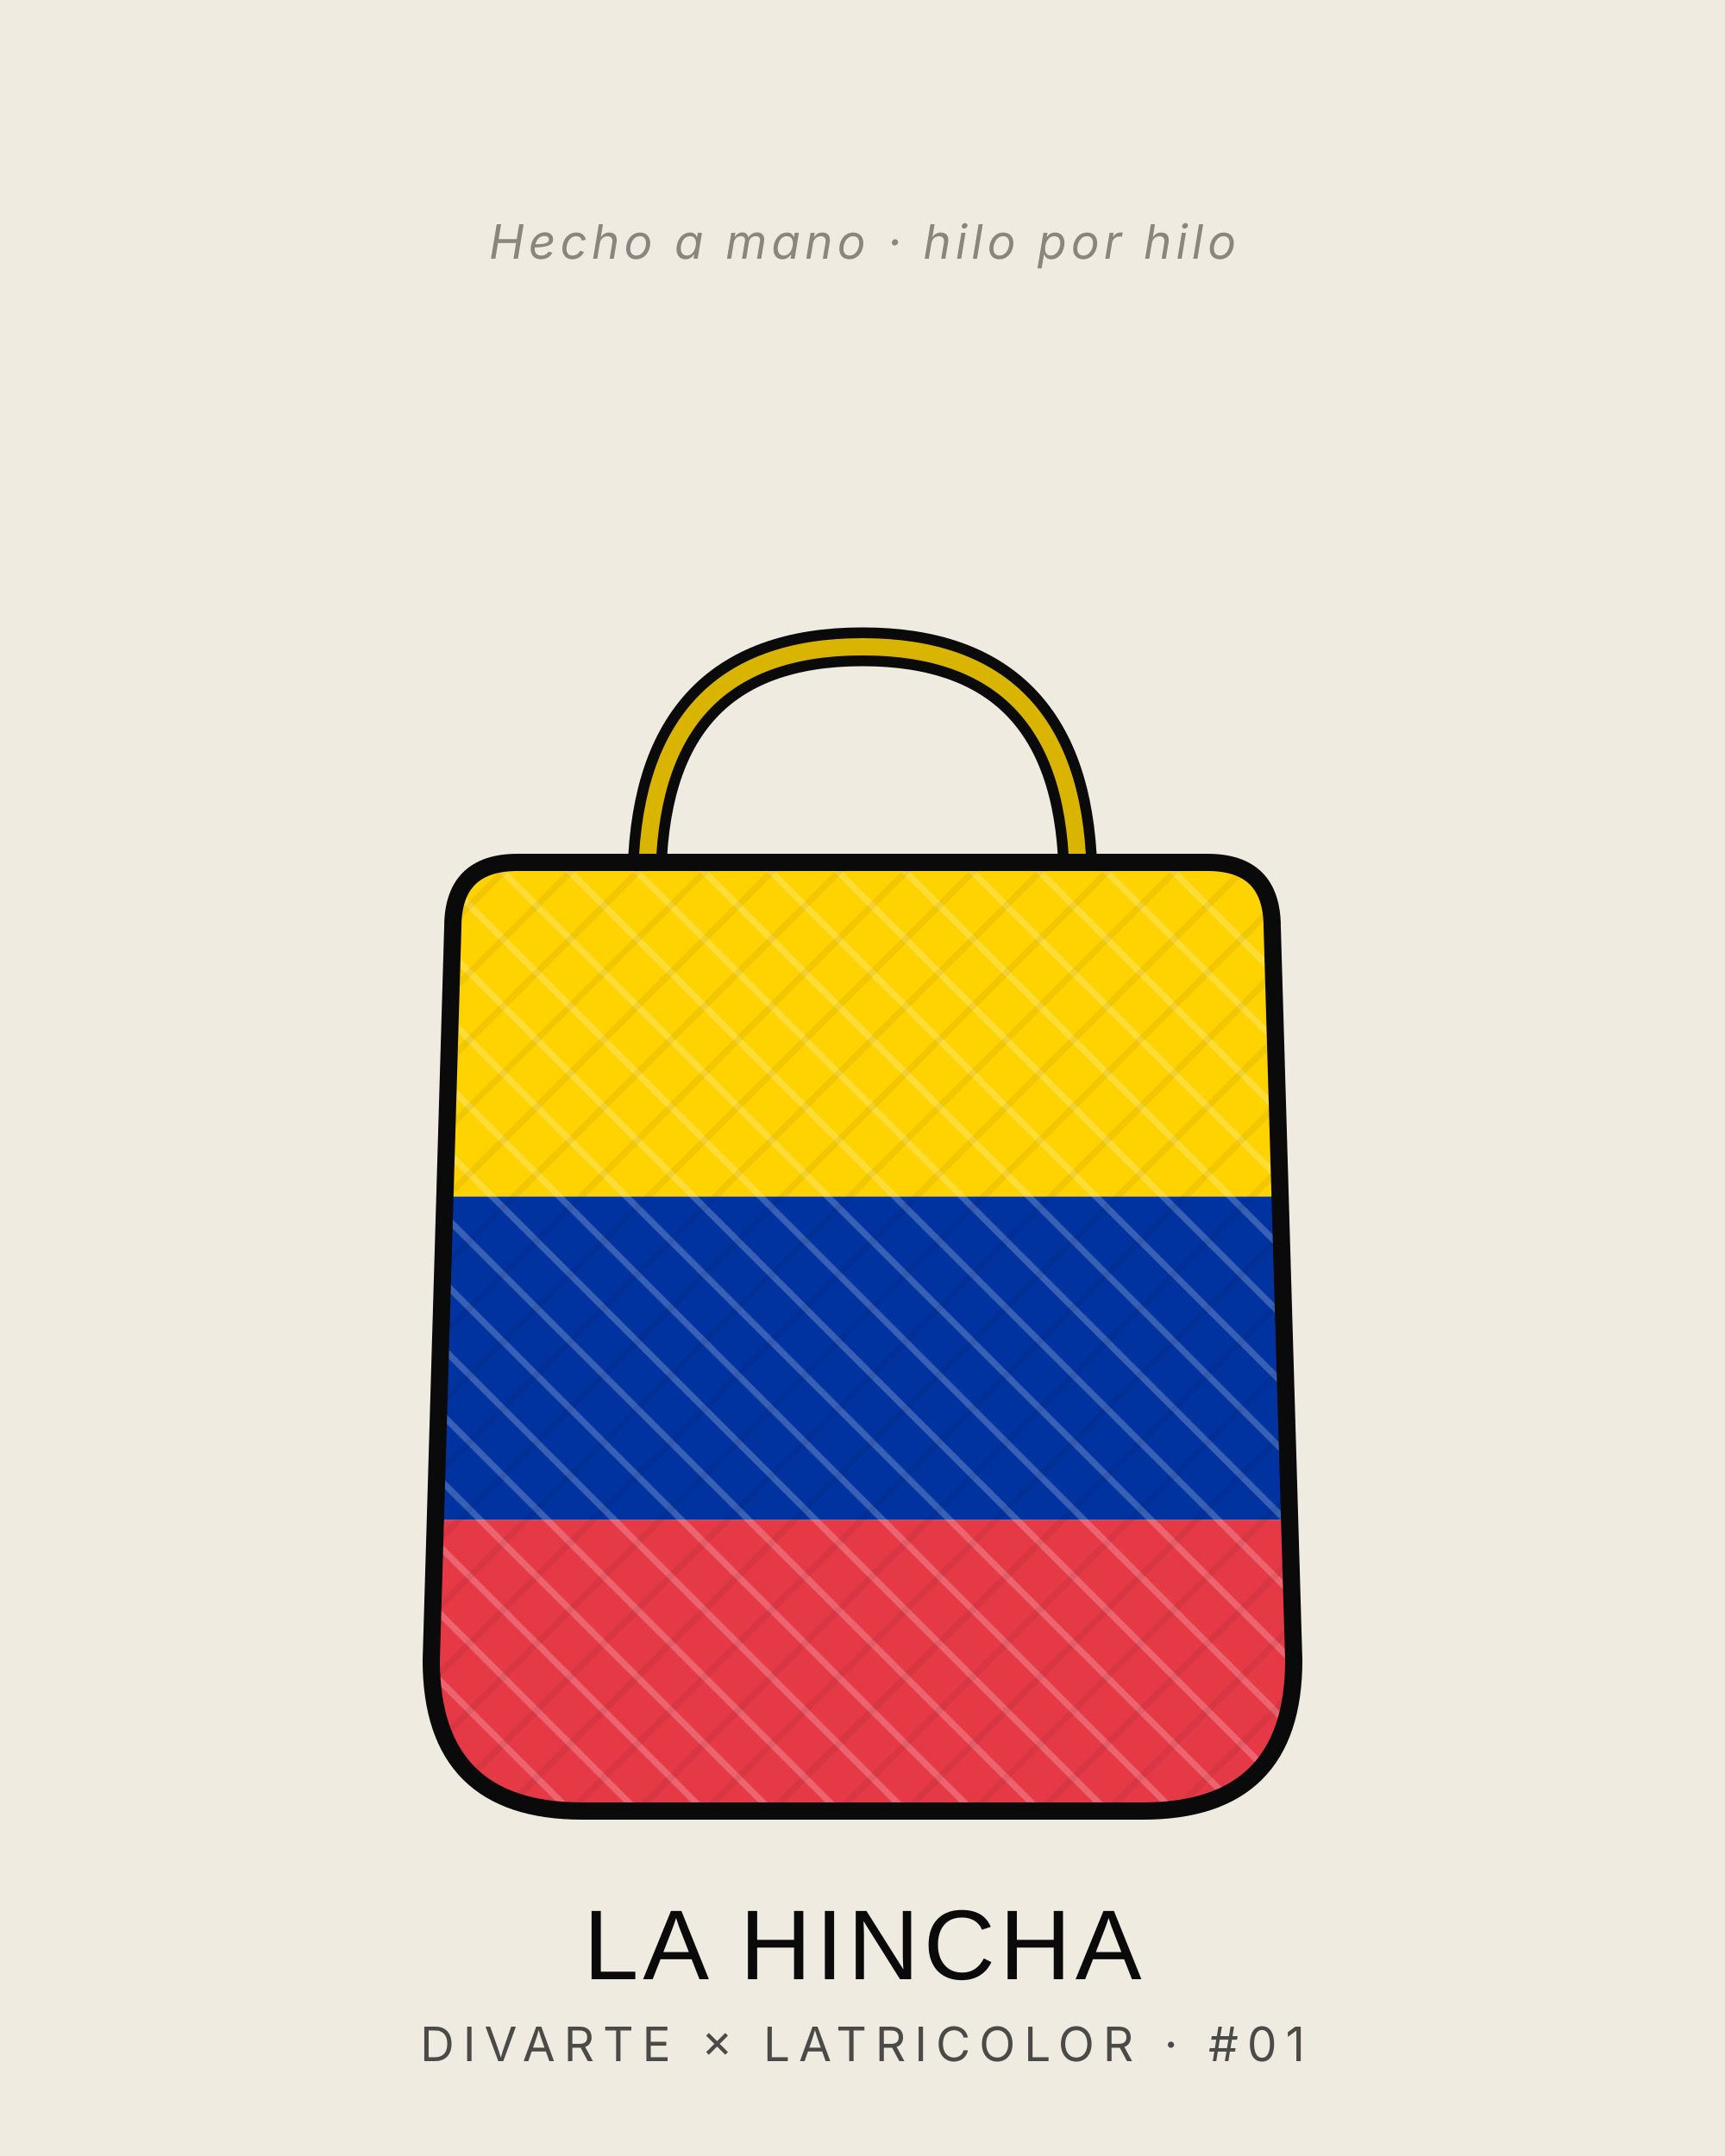
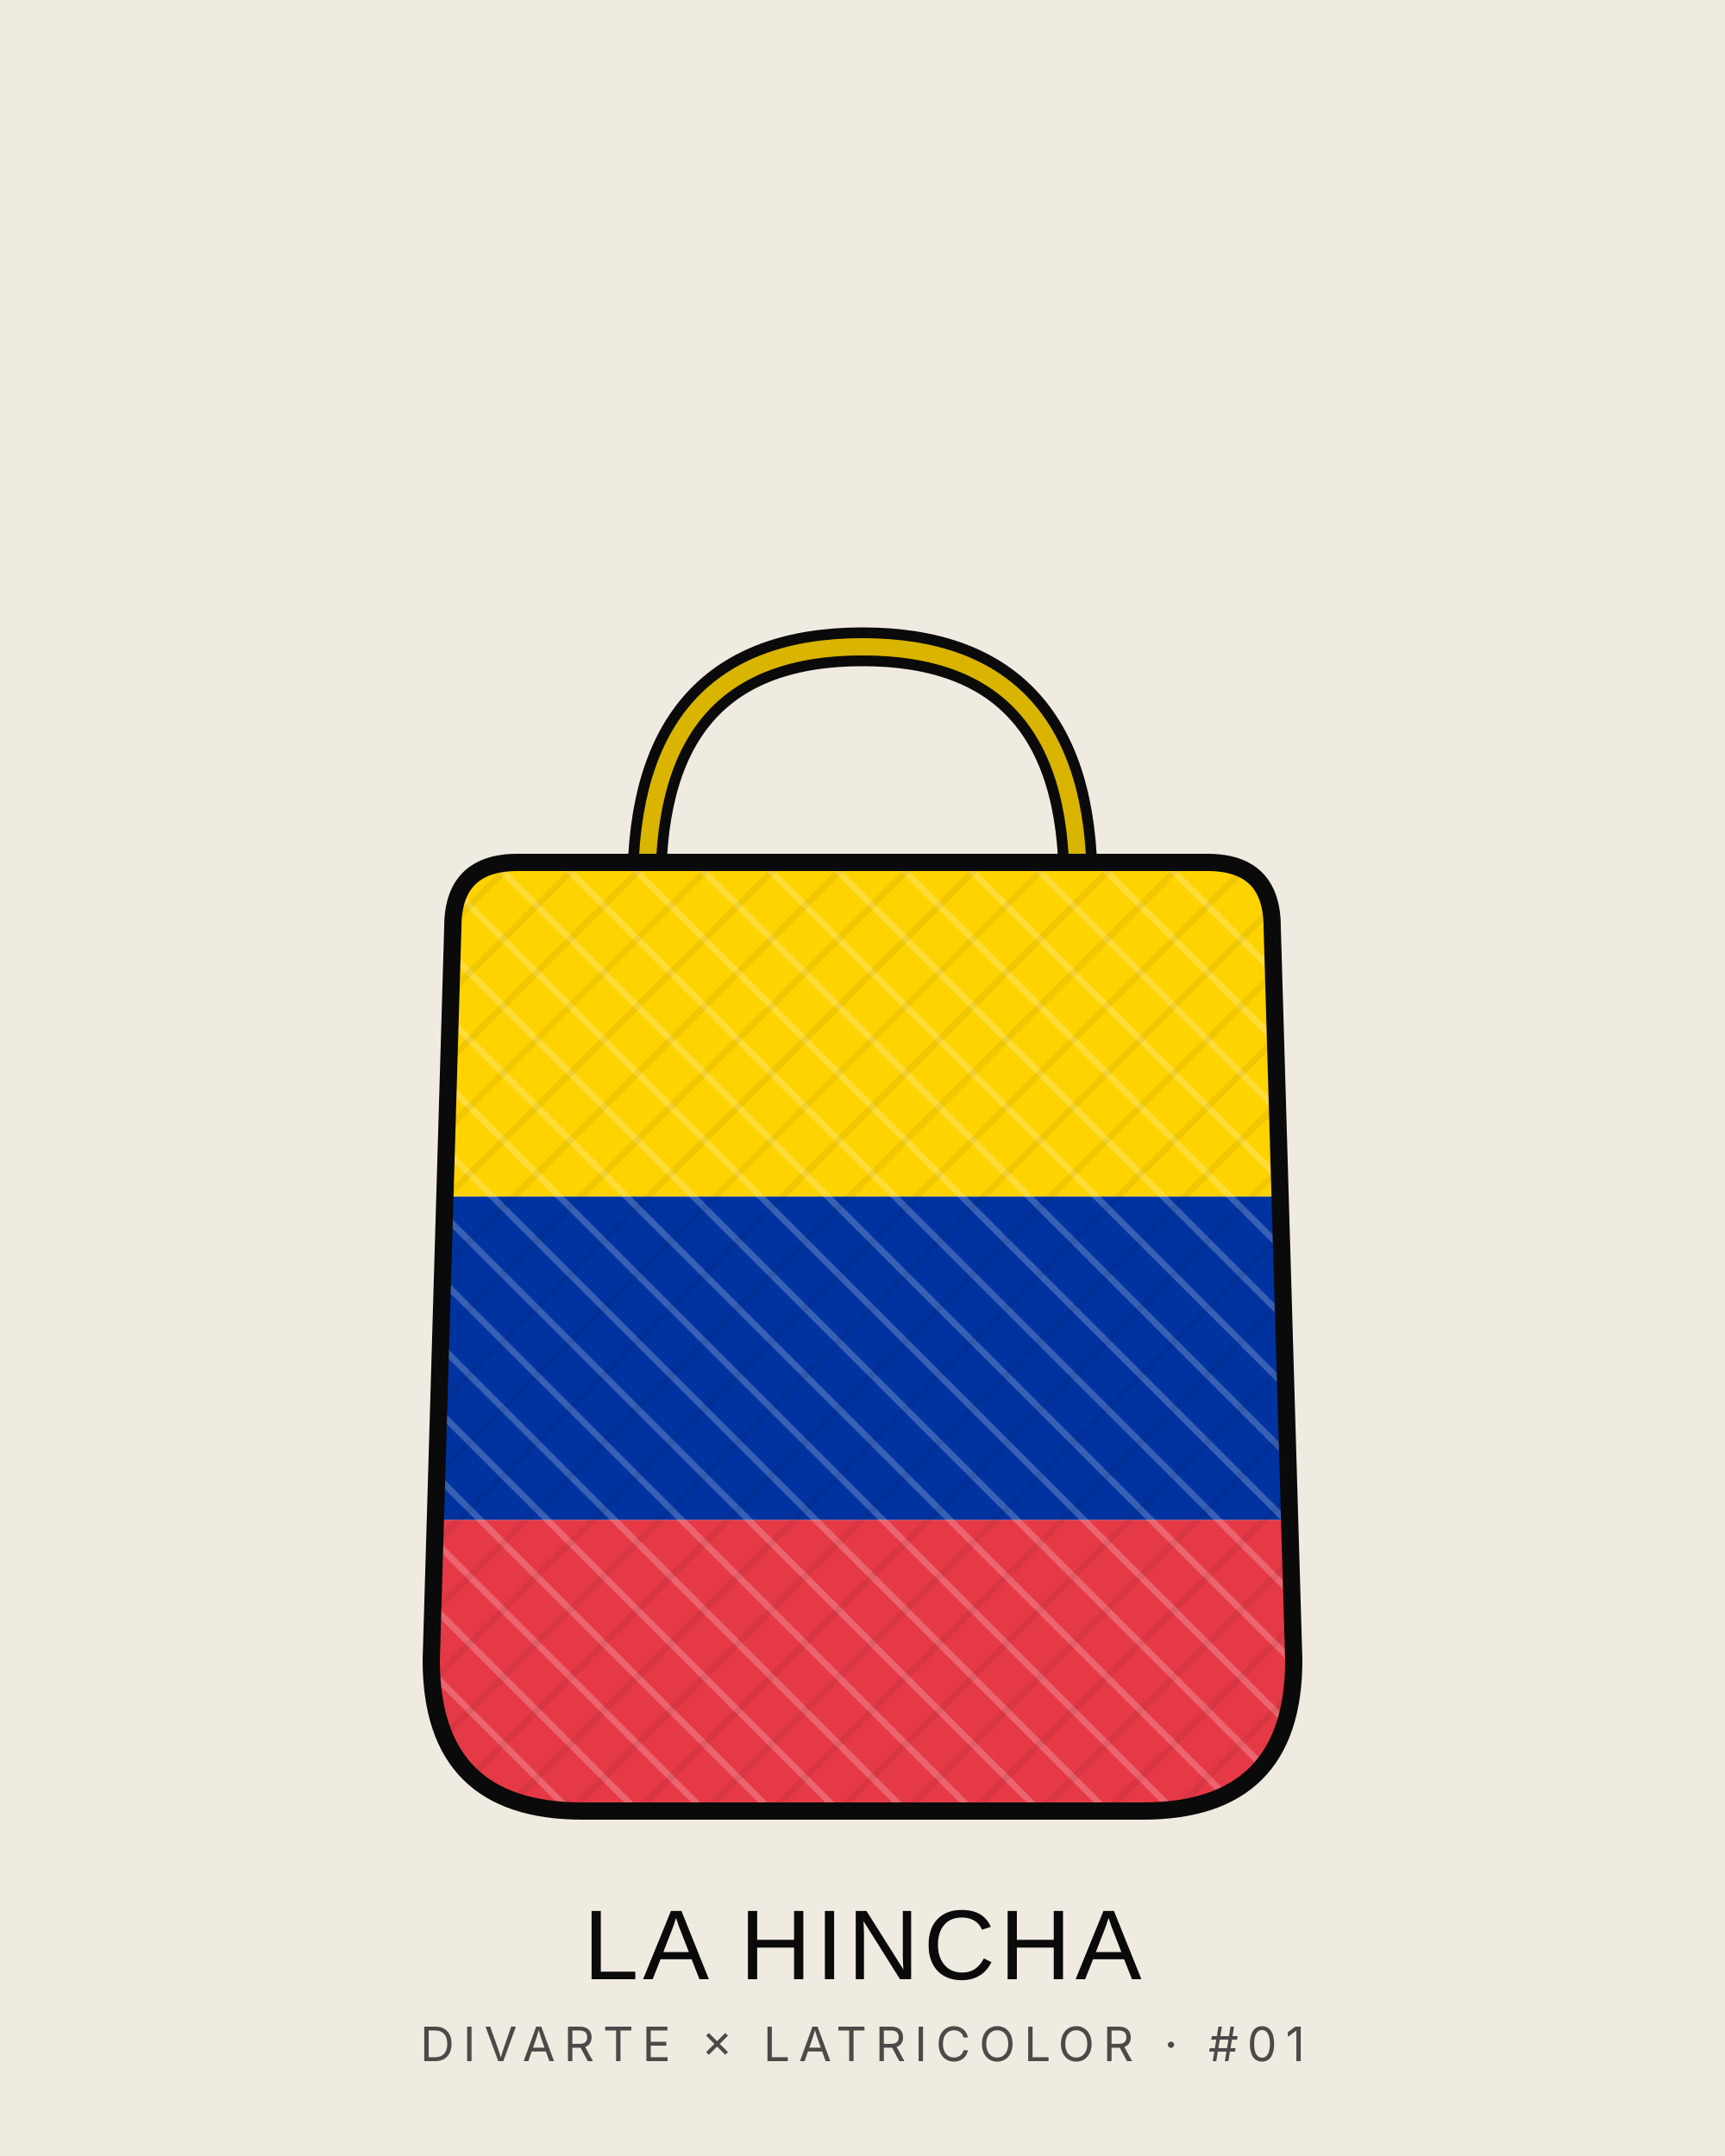
<svg xmlns="http://www.w3.org/2000/svg" viewBox="0 0 800 1000" role="img" aria-label="La Hincha — bolso tricolor tejido a mano en crochet con banderola amarilla, azul y roja">
  <defs>
    <pattern id="weaveH" width="22" height="22" patternUnits="userSpaceOnUse" patternTransform="rotate(45)">
      <rect width="22" height="22" fill="none" />
      <line x1="0" y1="11" x2="22" y2="11" stroke="rgba(255,255,255,0.22)" stroke-width="3" />
      <line x1="11" y1="0" x2="11" y2="22" stroke="rgba(0,0,0,0.06)" stroke-width="3" />
    </pattern>
    <clipPath id="bagH">
      <path d="M210 430                Q210 400 240 400                L560 400                Q590 400 590 430                L600 770                Q600 840 530 840                L270 840                Q200 840 200 770 Z" />
    </clipPath>
  </defs>
  <rect width="800" height="1000" fill="#F0EBE0" />
  <path d="M300 410 Q300 300 400 300 Q500 300 500 410" fill="none" stroke="#0A0A0A" stroke-width="18" stroke-linecap="round" />
  <path d="M300 410 Q300 300 400 300 Q500 300 500 410" fill="none" stroke="#D9B400" stroke-width="8" stroke-linecap="round" />
  <g clip-path="url(#bagH)">
    <rect x="190" y="395" width="420" height="160" fill="#FFD300" />
    <rect x="190" y="555" width="420" height="150" fill="#0033A0" />
    <rect x="190" y="705" width="420" height="160" fill="#E63946" />
    <rect x="190" y="395" width="420" height="470" fill="url(#weaveH)" />
  </g>
  <path d="M210 430 Q210 400 240 400 L560 400 Q590 400 590 430 L600 770 Q600 840 530 840 L270 840 Q200 840 200 770 Z" fill="none" stroke="#0A0A0A" stroke-width="8" />
  <text x="400" y="918" text-anchor="middle" font-family="Anton, Arial, sans-serif" font-size="46" letter-spacing="2" fill="#0A0A0A">LA HINCHA</text>
  <text x="400" y="956" text-anchor="middle" font-family="Inter, Arial, sans-serif" font-size="22" letter-spacing="4" fill="#4A4A48">DIVARTE × LATRICOLOR · #01</text>
-   <text x="400" y="120" text-anchor="middle" font-family="Inter, Arial, sans-serif" font-size="22" font-style="italic" letter-spacing="2" fill="#8A867E">Hecho a mano · hilo por hilo</text>
</svg>
